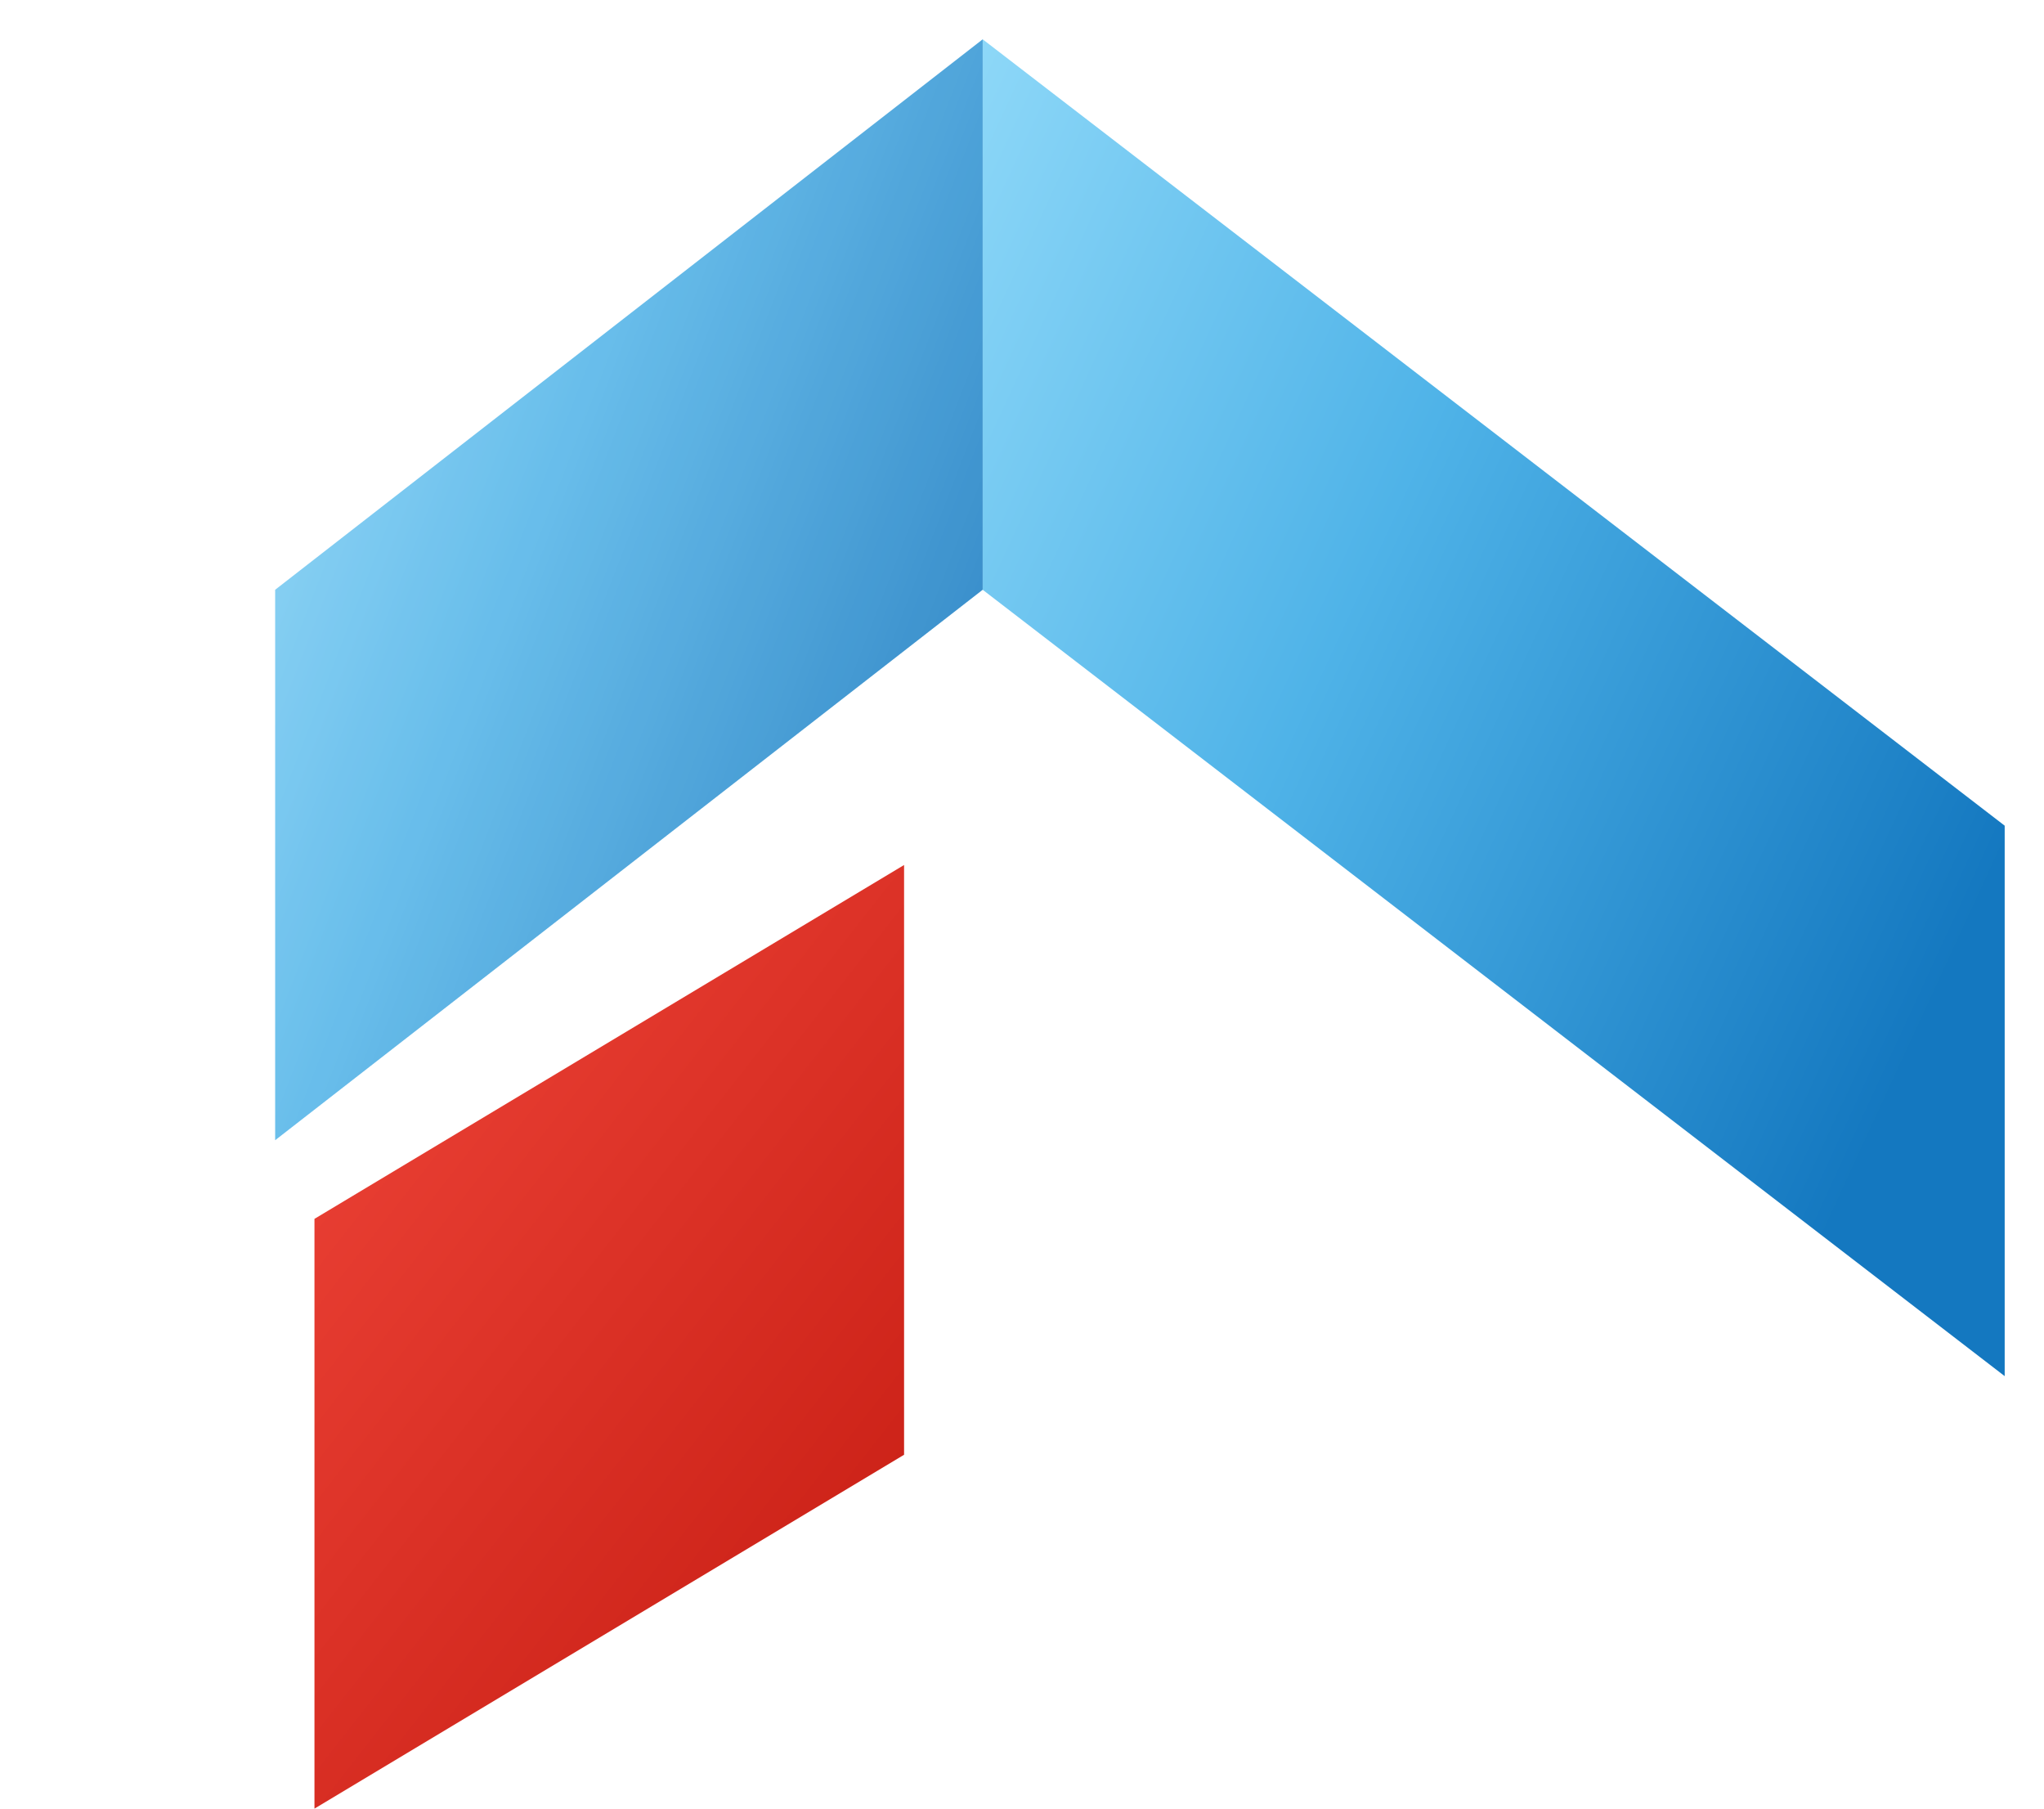
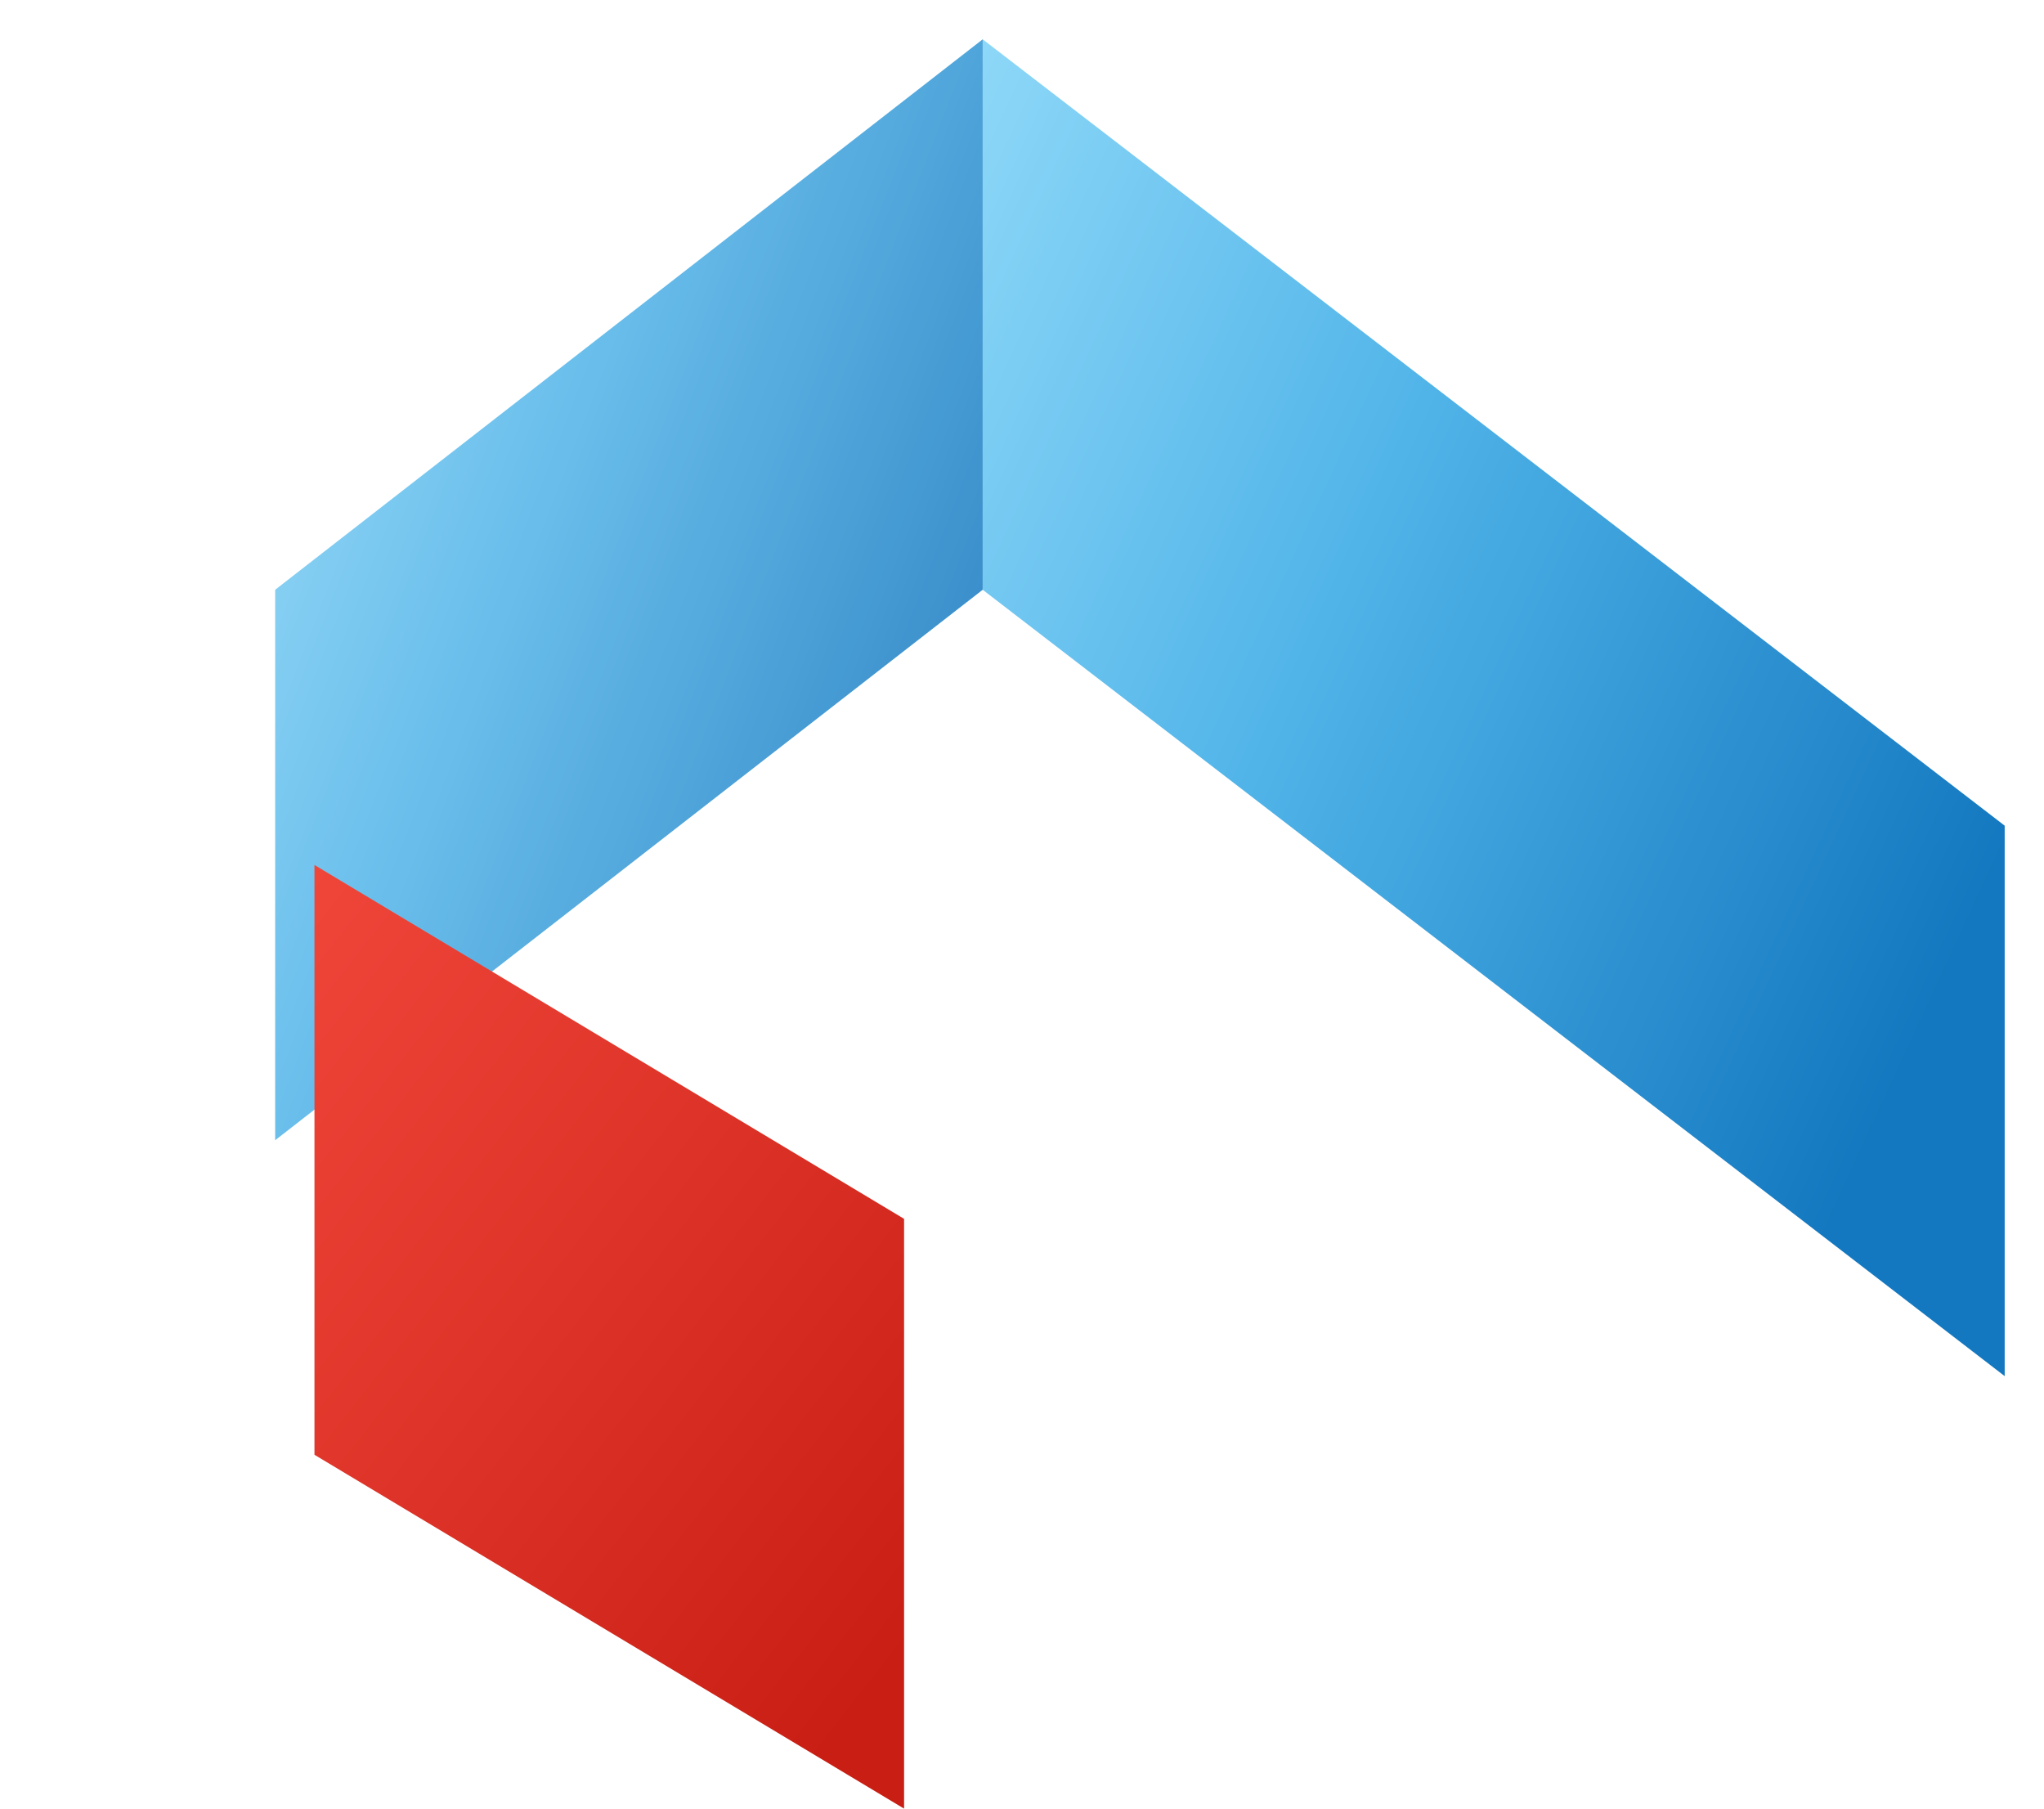
<svg xmlns="http://www.w3.org/2000/svg" viewBox="0 0 104 92" role="img" aria-label="EURO">
  <defs>
    <linearGradient id="euroBlue" x1="0" y1="0" x2="1" y2="0.6">
      <stop offset="0" stop-color="#8ED8F8" />
      <stop offset="0.45" stop-color="#4FB3E8" />
      <stop offset="1" stop-color="#1478C0" />
    </linearGradient>
    <linearGradient id="euroRed" x1="0" y1="0" x2="0.8" y2="1">
      <stop offset="0" stop-color="#F0463A" />
      <stop offset="1" stop-color="#C81E14" />
    </linearGradient>
  </defs>
  <path fill="url(#euroBlue)" d="M50 2 L102 42 L102 70 L50 30 L50 2 Z" />
  <path fill="url(#euroBlue)" opacity="0.85" d="M50 2 L50 30 L14 58 L14 30 L50 2 Z" />
-   <path fill="url(#euroRed)" d="M46 44 L46 74 L16 92 L16 62 L46 44 Z" />
+   <path fill="url(#euroRed)" d="M16 44 L16 74 L46 92 L46 62 L16 44 Z" />
</svg>
